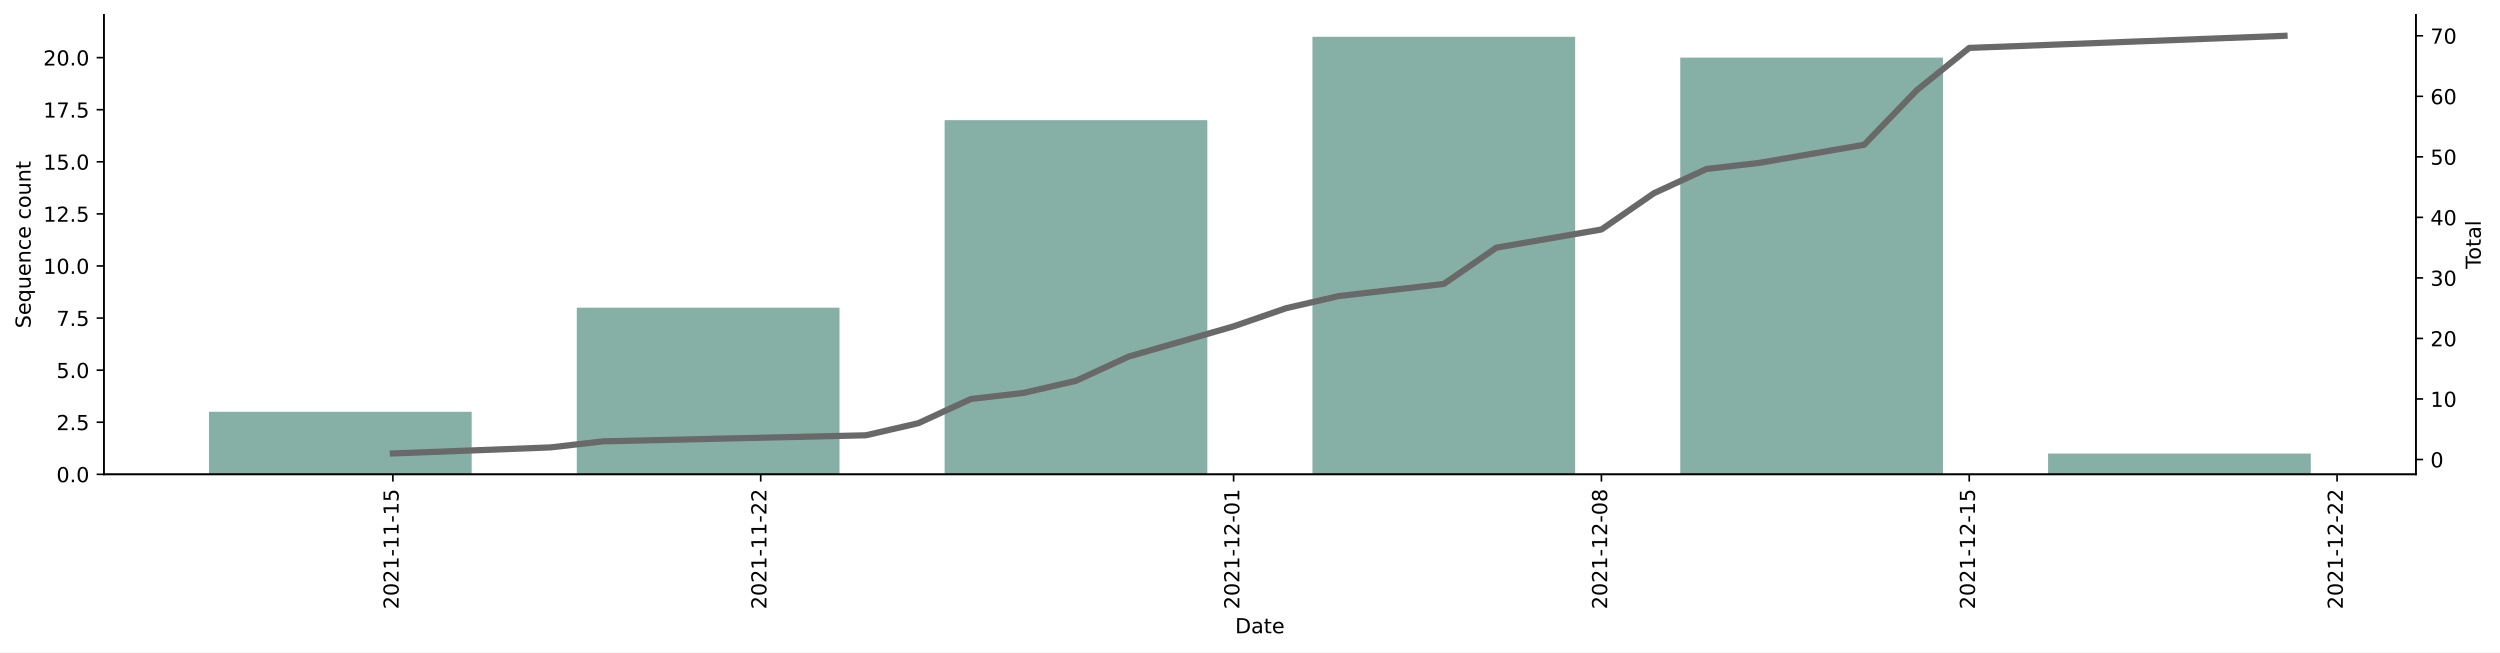
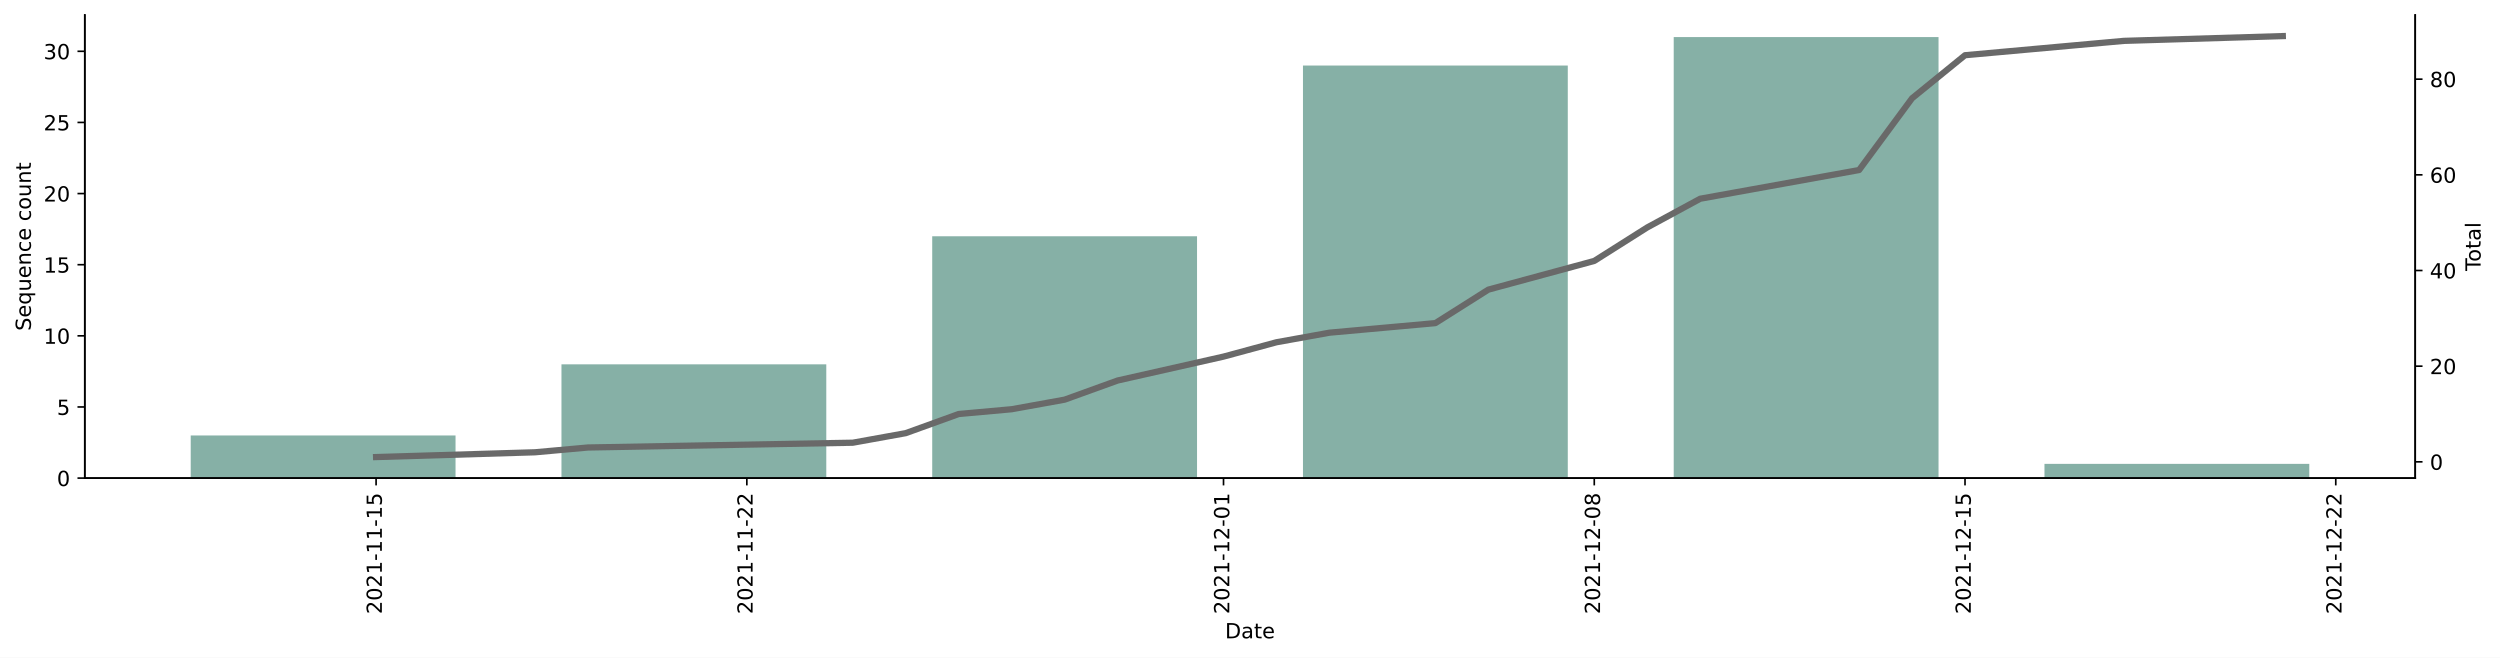
- <svg xmlns="http://www.w3.org/2000/svg" xmlns:xlink="http://www.w3.org/1999/xlink" height="314.954pt" version="1.1" viewBox="0 0 1206.747 314.954" width="1206.747pt">
+ <svg xmlns="http://www.w3.org/2000/svg" xmlns:xlink="http://www.w3.org/1999/xlink" height="314.954pt" version="1.1" viewBox="0 0 1197.206 314.954" width="1197.206pt">
  <defs>
    <style type="text/css">*{stroke-linecap:butt;stroke-linejoin:round;}</style>
  </defs>
  <g id="figure_1">
    <g id="patch_1">
-       <path d="M 0 314.954  L 1206.747 314.954  L 1206.747 0  L 0 0  z " style="fill:#ffffff;" />
+       <path d="M 0 314.954  L 1197.206 314.954  L 1197.206 0  L 0 0  z " style="fill:#ffffff;" />
    </g>
    <g id="axes_1">
      <g id="patch_2">
-         <path d="M 50.144 228.96  L 1166.144 228.96  L 1166.144 7.2  L 50.144 7.2  z " style="fill:#ffffff;" />
+         <path d="M 40.603 228.96  L 1156.603 228.96  L 1156.603 7.2  L 40.603 7.2  z " style="fill:#ffffff;" />
      </g>
      <g id="patch_3">
-         <path clip-path="url(#p0246136748)" d="M 100.871 228.96  L 227.689 228.96  L 227.689 198.789  L 100.871 198.789  z " style="fill:#86b0a6;" />
+         <path clip-path="url(#pda28ef902b)" d="M 91.33 228.96  L 218.149 228.96  L 218.149 208.521  L 91.33 208.521  z " style="fill:#86b0a6;" />
      </g>
      <g id="patch_4">
-         <path clip-path="url(#p0246136748)" d="M 278.416 228.96  L 405.235 228.96  L 405.235 148.503  L 278.416 148.503  z " style="fill:#86b0a6;" />
+         <path clip-path="url(#pda28ef902b)" d="M 268.876 228.96  L 395.694 228.96  L 395.694 174.457  L 268.876 174.457  z " style="fill:#86b0a6;" />
      </g>
      <g id="patch_5">
-         <path clip-path="url(#p0246136748)" d="M 455.962 228.96  L 582.78 228.96  L 582.78 57.989  L 455.962 57.989  z " style="fill:#86b0a6;" />
+         <path clip-path="url(#pda28ef902b)" d="M 446.421 228.96  L 573.239 228.96  L 573.239 113.141  L 446.421 113.141  z " style="fill:#86b0a6;" />
      </g>
      <g id="patch_6">
-         <path clip-path="url(#p0246136748)" d="M 633.507 228.96  L 760.326 228.96  L 760.326 17.76  L 633.507 17.76  z " style="fill:#86b0a6;" />
+         <path clip-path="url(#pda28ef902b)" d="M 623.967 228.96  L 750.785 228.96  L 750.785 31.386  L 623.967 31.386  z " style="fill:#86b0a6;" />
      </g>
      <g id="patch_7">
-         <path clip-path="url(#p0246136748)" d="M 811.053 228.96  L 937.871 228.96  L 937.871 27.817  L 811.053 27.817  z " style="fill:#86b0a6;" />
+         <path clip-path="url(#pda28ef902b)" d="M 801.512 228.96  L 928.33 228.96  L 928.33 17.76  L 801.512 17.76  z " style="fill:#86b0a6;" />
      </g>
      <g id="patch_8">
-         <path clip-path="url(#p0246136748)" d="M 988.598 228.96  L 1115.416 228.96  L 1115.416 218.903  L 988.598 218.903  z " style="fill:#86b0a6;" />
+         <path clip-path="url(#pda28ef902b)" d="M 979.058 228.96  L 1105.876 228.96  L 1105.876 222.147  L 979.058 222.147  z " style="fill:#86b0a6;" />
      </g>
      <g id="matplotlib.axis_1">
        <g id="xtick_1">
          <g id="line2d_1">
            <defs>
-               <path d="M 0 0  L 0 3.5  " id="m0d8ce8f174" style="stroke:#000000;stroke-width:0.8;" />
-             </defs>
-             <g>
-               <use style="stroke:#000000;stroke-width:0.8;" x="189.644" xlink:href="#m0d8ce8f174" y="228.96" />
+               <path d="M 0 0  L 0 3.5  " id="mb0f8a8e030" style="stroke:#000000;stroke-width:0.8;" />
+             </defs>
+             <g>
+               <use style="stroke:#000000;stroke-width:0.8;" x="180.103" xlink:href="#mb0f8a8e030" y="228.96" />
            </g>
          </g>
          <g id="text_1">
-             <g transform="translate(192.4031 294.0756)rotate(-90)scale(0.1 -0.1)">
+             <g transform="translate(182.8625 294.0756)rotate(-90)scale(0.1 -0.1)">
              <defs>
                <path d="M 1228 531  L 3431 531  L 3431 0  L 469 0  L 469 531  Q 828 903 1448 1529  Q 2069 2156 2228 2338  Q 2531 2678 2651 2914  Q 2772 3150 2772 3378  Q 2772 3750 2511 3984  Q 2250 4219 1831 4219  Q 1534 4219 1204 4116  Q 875 4013 500 3803  L 500 4441  Q 881 4594 1212 4672  Q 1544 4750 1819 4750  Q 2544 4750 2975 4387  Q 3406 4025 3406 3419  Q 3406 3131 3298 2873  Q 3191 2616 2906 2266  Q 2828 2175 2409 1742  Q 1991 1309 1228 531  z " id="DejaVuSans-32" transform="scale(0.015625)" />
                <path d="M 2034 4250  Q 1547 4250 1301 3770  Q 1056 3291 1056 2328  Q 1056 1369 1301 889  Q 1547 409 2034 409  Q 2525 409 2770 889  Q 3016 1369 3016 2328  Q 3016 3291 2770 3770  Q 2525 4250 2034 4250  z M 2034 4750  Q 2819 4750 3233 4129  Q 3647 3509 3647 2328  Q 3647 1150 3233 529  Q 2819 -91 2034 -91  Q 1250 -91 836 529  Q 422 1150 422 2328  Q 422 3509 836 4129  Q 1250 4750 2034 4750  z " id="DejaVuSans-30" transform="scale(0.015625)" />
                <path d="M 794 531  L 1825 531  L 1825 4091  L 703 3866  L 703 4441  L 1819 4666  L 2450 4666  L 2450 531  L 3481 531  L 3481 0  L 794 0  L 794 531  z " id="DejaVuSans-31" transform="scale(0.015625)" />
                <path d="M 313 2009  L 1997 2009  L 1997 1497  L 313 1497  L 313 2009  z " id="DejaVuSans-2d" transform="scale(0.015625)" />
                <path d="M 691 4666  L 3169 4666  L 3169 4134  L 1269 4134  L 1269 2991  Q 1406 3038 1543 3061  Q 1681 3084 1819 3084  Q 2600 3084 3056 2656  Q 3513 2228 3513 1497  Q 3513 744 3044 326  Q 2575 -91 1722 -91  Q 1428 -91 1123 -41  Q 819 9 494 109  L 494 744  Q 775 591 1075 516  Q 1375 441 1709 441  Q 2250 441 2565 725  Q 2881 1009 2881 1497  Q 2881 1984 2565 2268  Q 2250 2553 1709 2553  Q 1456 2553 1204 2497  Q 953 2441 691 2322  L 691 4666  z " id="DejaVuSans-35" transform="scale(0.015625)" />
              </defs>
              <use xlink:href="#DejaVuSans-32" />
              <use x="63.623" xlink:href="#DejaVuSans-30" />
              <use x="127.246" xlink:href="#DejaVuSans-32" />
              <use x="190.869" xlink:href="#DejaVuSans-31" />
              <use x="254.492" xlink:href="#DejaVuSans-2d" />
              <use x="290.576" xlink:href="#DejaVuSans-31" />
              <use x="354.199" xlink:href="#DejaVuSans-31" />
              <use x="417.822" xlink:href="#DejaVuSans-2d" />
              <use x="453.906" xlink:href="#DejaVuSans-31" />
              <use x="517.529" xlink:href="#DejaVuSans-35" />
            </g>
          </g>
        </g>
        <g id="xtick_2">
          <g id="line2d_2">
            <g>
-               <use style="stroke:#000000;stroke-width:0.8;" x="367.189" xlink:href="#m0d8ce8f174" y="228.96" />
+               <use style="stroke:#000000;stroke-width:0.8;" x="357.649" xlink:href="#mb0f8a8e030" y="228.96" />
            </g>
          </g>
          <g id="text_2">
-             <g transform="translate(369.9486 294.0756)rotate(-90)scale(0.1 -0.1)">
+             <g transform="translate(360.408 294.0756)rotate(-90)scale(0.1 -0.1)">
              <use xlink:href="#DejaVuSans-32" />
              <use x="63.623" xlink:href="#DejaVuSans-30" />
              <use x="127.246" xlink:href="#DejaVuSans-32" />
              <use x="190.869" xlink:href="#DejaVuSans-31" />
              <use x="254.492" xlink:href="#DejaVuSans-2d" />
              <use x="290.576" xlink:href="#DejaVuSans-31" />
              <use x="354.199" xlink:href="#DejaVuSans-31" />
              <use x="417.822" xlink:href="#DejaVuSans-2d" />
              <use x="453.906" xlink:href="#DejaVuSans-32" />
              <use x="517.529" xlink:href="#DejaVuSans-32" />
            </g>
          </g>
        </g>
        <g id="xtick_3">
          <g id="line2d_3">
            <g>
-               <use style="stroke:#000000;stroke-width:0.8;" x="595.462" xlink:href="#m0d8ce8f174" y="228.96" />
+               <use style="stroke:#000000;stroke-width:0.8;" x="585.921" xlink:href="#mb0f8a8e030" y="228.96" />
            </g>
          </g>
          <g id="text_3">
-             <g transform="translate(598.2213 294.0756)rotate(-90)scale(0.1 -0.1)">
+             <g transform="translate(588.6807 294.0756)rotate(-90)scale(0.1 -0.1)">
              <use xlink:href="#DejaVuSans-32" />
              <use x="63.623" xlink:href="#DejaVuSans-30" />
              <use x="127.246" xlink:href="#DejaVuSans-32" />
              <use x="190.869" xlink:href="#DejaVuSans-31" />
              <use x="254.492" xlink:href="#DejaVuSans-2d" />
              <use x="290.576" xlink:href="#DejaVuSans-31" />
              <use x="354.199" xlink:href="#DejaVuSans-32" />
              <use x="417.822" xlink:href="#DejaVuSans-2d" />
              <use x="453.906" xlink:href="#DejaVuSans-30" />
              <use x="517.529" xlink:href="#DejaVuSans-31" />
            </g>
          </g>
        </g>
        <g id="xtick_4">
          <g id="line2d_4">
            <g>
-               <use style="stroke:#000000;stroke-width:0.8;" x="773.007" xlink:href="#m0d8ce8f174" y="228.96" />
+               <use style="stroke:#000000;stroke-width:0.8;" x="763.467" xlink:href="#mb0f8a8e030" y="228.96" />
            </g>
          </g>
          <g id="text_4">
-             <g transform="translate(775.7668 294.0756)rotate(-90)scale(0.1 -0.1)">
+             <g transform="translate(766.2261 294.0756)rotate(-90)scale(0.1 -0.1)">
              <defs>
                <path d="M 2034 2216  Q 1584 2216 1326 1975  Q 1069 1734 1069 1313  Q 1069 891 1326 650  Q 1584 409 2034 409  Q 2484 409 2743 651  Q 3003 894 3003 1313  Q 3003 1734 2745 1975  Q 2488 2216 2034 2216  z M 1403 2484  Q 997 2584 770 2862  Q 544 3141 544 3541  Q 544 4100 942 4425  Q 1341 4750 2034 4750  Q 2731 4750 3128 4425  Q 3525 4100 3525 3541  Q 3525 3141 3298 2862  Q 3072 2584 2669 2484  Q 3125 2378 3379 2068  Q 3634 1759 3634 1313  Q 3634 634 3220 271  Q 2806 -91 2034 -91  Q 1263 -91 848 271  Q 434 634 434 1313  Q 434 1759 690 2068  Q 947 2378 1403 2484  z M 1172 3481  Q 1172 3119 1398 2916  Q 1625 2713 2034 2713  Q 2441 2713 2670 2916  Q 2900 3119 2900 3481  Q 2900 3844 2670 4047  Q 2441 4250 2034 4250  Q 1625 4250 1398 4047  Q 1172 3844 1172 3481  z " id="DejaVuSans-38" transform="scale(0.015625)" />
              </defs>
              <use xlink:href="#DejaVuSans-32" />
              <use x="63.623" xlink:href="#DejaVuSans-30" />
              <use x="127.246" xlink:href="#DejaVuSans-32" />
              <use x="190.869" xlink:href="#DejaVuSans-31" />
              <use x="254.492" xlink:href="#DejaVuSans-2d" />
              <use x="290.576" xlink:href="#DejaVuSans-31" />
              <use x="354.199" xlink:href="#DejaVuSans-32" />
              <use x="417.822" xlink:href="#DejaVuSans-2d" />
              <use x="453.906" xlink:href="#DejaVuSans-30" />
              <use x="517.529" xlink:href="#DejaVuSans-38" />
            </g>
          </g>
        </g>
        <g id="xtick_5">
          <g id="line2d_5">
            <g>
-               <use style="stroke:#000000;stroke-width:0.8;" x="950.553" xlink:href="#m0d8ce8f174" y="228.96" />
+               <use style="stroke:#000000;stroke-width:0.8;" x="941.012" xlink:href="#mb0f8a8e030" y="228.96" />
            </g>
          </g>
          <g id="text_5">
-             <g transform="translate(953.3122 294.0756)rotate(-90)scale(0.1 -0.1)">
+             <g transform="translate(943.7716 294.0756)rotate(-90)scale(0.1 -0.1)">
              <use xlink:href="#DejaVuSans-32" />
              <use x="63.623" xlink:href="#DejaVuSans-30" />
              <use x="127.246" xlink:href="#DejaVuSans-32" />
              <use x="190.869" xlink:href="#DejaVuSans-31" />
              <use x="254.492" xlink:href="#DejaVuSans-2d" />
              <use x="290.576" xlink:href="#DejaVuSans-31" />
              <use x="354.199" xlink:href="#DejaVuSans-32" />
              <use x="417.822" xlink:href="#DejaVuSans-2d" />
              <use x="453.906" xlink:href="#DejaVuSans-31" />
              <use x="517.529" xlink:href="#DejaVuSans-35" />
            </g>
          </g>
        </g>
        <g id="xtick_6">
          <g id="line2d_6">
            <g>
-               <use style="stroke:#000000;stroke-width:0.8;" x="1128.098" xlink:href="#m0d8ce8f174" y="228.96" />
+               <use style="stroke:#000000;stroke-width:0.8;" x="1118.558" xlink:href="#mb0f8a8e030" y="228.96" />
            </g>
          </g>
          <g id="text_6">
-             <g transform="translate(1130.858 294.0756)rotate(-90)scale(0.1 -0.1)">
+             <g transform="translate(1121.317 294.0756)rotate(-90)scale(0.1 -0.1)">
              <use xlink:href="#DejaVuSans-32" />
              <use x="63.623" xlink:href="#DejaVuSans-30" />
              <use x="127.246" xlink:href="#DejaVuSans-32" />
              <use x="190.869" xlink:href="#DejaVuSans-31" />
              <use x="254.492" xlink:href="#DejaVuSans-2d" />
              <use x="290.576" xlink:href="#DejaVuSans-31" />
              <use x="354.199" xlink:href="#DejaVuSans-32" />
              <use x="417.822" xlink:href="#DejaVuSans-2d" />
              <use x="453.906" xlink:href="#DejaVuSans-32" />
              <use x="517.529" xlink:href="#DejaVuSans-32" />
            </g>
          </g>
        </g>
        <g id="text_7">
-           <g transform="translate(596.193 305.6741)scale(0.1 -0.1)">
+           <g transform="translate(586.6523 305.6741)scale(0.1 -0.1)">
            <defs>
              <path d="M 1259 4147  L 1259 519  L 2022 519  Q 2988 519 3436 956  Q 3884 1394 3884 2338  Q 3884 3275 3436 3711  Q 2988 4147 2022 4147  L 1259 4147  z M 628 4666  L 1925 4666  Q 3281 4666 3915 4102  Q 4550 3538 4550 2338  Q 4550 1131 3912 565  Q 3275 0 1925 0  L 628 0  L 628 4666  z " id="DejaVuSans-44" transform="scale(0.015625)" />
              <path d="M 2194 1759  Q 1497 1759 1228 1600  Q 959 1441 959 1056  Q 959 750 1161 570  Q 1363 391 1709 391  Q 2188 391 2477 730  Q 2766 1069 2766 1631  L 2766 1759  L 2194 1759  z M 3341 1997  L 3341 0  L 2766 0  L 2766 531  Q 2569 213 2275 61  Q 1981 -91 1556 -91  Q 1019 -91 701 211  Q 384 513 384 1019  Q 384 1609 779 1909  Q 1175 2209 1959 2209  L 2766 2209  L 2766 2266  Q 2766 2663 2505 2880  Q 2244 3097 1772 3097  Q 1472 3097 1187 3025  Q 903 2953 641 2809  L 641 3341  Q 956 3463 1253 3523  Q 1550 3584 1831 3584  Q 2591 3584 2966 3190  Q 3341 2797 3341 1997  z " id="DejaVuSans-61" transform="scale(0.015625)" />
              <path d="M 1172 4494  L 1172 3500  L 2356 3500  L 2356 3053  L 1172 3053  L 1172 1153  Q 1172 725 1289 603  Q 1406 481 1766 481  L 2356 481  L 2356 0  L 1766 0  Q 1100 0 847 248  Q 594 497 594 1153  L 594 3053  L 172 3053  L 172 3500  L 594 3500  L 594 4494  L 1172 4494  z " id="DejaVuSans-74" transform="scale(0.015625)" />
              <path d="M 3597 1894  L 3597 1613  L 953 1613  Q 991 1019 1311 708  Q 1631 397 2203 397  Q 2534 397 2845 478  Q 3156 559 3463 722  L 3463 178  Q 3153 47 2828 -22  Q 2503 -91 2169 -91  Q 1331 -91 842 396  Q 353 884 353 1716  Q 353 2575 817 3079  Q 1281 3584 2069 3584  Q 2775 3584 3186 3129  Q 3597 2675 3597 1894  z M 3022 2063  Q 3016 2534 2758 2815  Q 2500 3097 2075 3097  Q 1594 3097 1305 2825  Q 1016 2553 972 2059  L 3022 2063  z " id="DejaVuSans-65" transform="scale(0.015625)" />
            </defs>
            <use xlink:href="#DejaVuSans-44" />
            <use x="77.002" xlink:href="#DejaVuSans-61" />
            <use x="138.281" xlink:href="#DejaVuSans-74" />
            <use x="177.49" xlink:href="#DejaVuSans-65" />
          </g>
        </g>
      </g>
      <g id="matplotlib.axis_2">
        <g id="ytick_1">
          <g id="line2d_7">
            <defs>
-               <path d="M 0 0  L -3.5 0  " id="m25b8dc97c7" style="stroke:#000000;stroke-width:0.8;" />
-             </defs>
-             <g>
-               <use style="stroke:#000000;stroke-width:0.8;" x="50.144" xlink:href="#m25b8dc97c7" y="228.96" />
+               <path d="M 0 0  L -3.5 0  " id="madaf9ba9b0" style="stroke:#000000;stroke-width:0.8;" />
+             </defs>
+             <g>
+               <use style="stroke:#000000;stroke-width:0.8;" x="40.603" xlink:href="#madaf9ba9b0" y="228.96" />
            </g>
          </g>
          <g id="text_8">
            <g transform="translate(27.24063 232.7592)scale(0.1 -0.1)">
-               <defs>
-                 <path d="M 684 794  L 1344 794  L 1344 0  L 684 0  L 684 794  z " id="DejaVuSans-2e" transform="scale(0.015625)" />
-               </defs>
              <use xlink:href="#DejaVuSans-30" />
-               <use x="63.623" xlink:href="#DejaVuSans-2e" />
-               <use x="95.41" xlink:href="#DejaVuSans-30" />
            </g>
          </g>
        </g>
        <g id="ytick_2">
          <g id="line2d_8">
            <g>
-               <use style="stroke:#000000;stroke-width:0.8;" x="50.144" xlink:href="#m25b8dc97c7" y="203.817" />
+               <use style="stroke:#000000;stroke-width:0.8;" x="40.603" xlink:href="#madaf9ba9b0" y="194.895" />
            </g>
          </g>
          <g id="text_9">
-             <g transform="translate(27.24063 207.6164)scale(0.1 -0.1)">
-               <use xlink:href="#DejaVuSans-32" />
-               <use x="63.623" xlink:href="#DejaVuSans-2e" />
-               <use x="95.41" xlink:href="#DejaVuSans-35" />
+             <g transform="translate(27.24063 198.6947)scale(0.1 -0.1)">
+               <use xlink:href="#DejaVuSans-35" />
            </g>
          </g>
        </g>
        <g id="ytick_3">
          <g id="line2d_9">
            <g>
-               <use style="stroke:#000000;stroke-width:0.8;" x="50.144" xlink:href="#m25b8dc97c7" y="178.674" />
+               <use style="stroke:#000000;stroke-width:0.8;" x="40.603" xlink:href="#madaf9ba9b0" y="160.831" />
            </g>
          </g>
          <g id="text_10">
-             <g transform="translate(27.24063 182.4735)scale(0.1 -0.1)">
-               <use xlink:href="#DejaVuSans-35" />
-               <use x="63.623" xlink:href="#DejaVuSans-2e" />
-               <use x="95.41" xlink:href="#DejaVuSans-30" />
+             <g transform="translate(20.87813 164.6302)scale(0.1 -0.1)">
+               <use xlink:href="#DejaVuSans-31" />
+               <use x="63.623" xlink:href="#DejaVuSans-30" />
            </g>
          </g>
        </g>
        <g id="ytick_4">
          <g id="line2d_10">
            <g>
-               <use style="stroke:#000000;stroke-width:0.8;" x="50.144" xlink:href="#m25b8dc97c7" y="153.531" />
+               <use style="stroke:#000000;stroke-width:0.8;" x="40.603" xlink:href="#madaf9ba9b0" y="126.766" />
            </g>
          </g>
          <g id="text_11">
-             <g transform="translate(27.24063 157.3306)scale(0.1 -0.1)">
-               <defs>
-                 <path d="M 525 4666  L 3525 4666  L 3525 4397  L 1831 0  L 1172 0  L 2766 4134  L 525 4134  L 525 4666  z " id="DejaVuSans-37" transform="scale(0.015625)" />
-               </defs>
-               <use xlink:href="#DejaVuSans-37" />
-               <use x="63.623" xlink:href="#DejaVuSans-2e" />
-               <use x="95.41" xlink:href="#DejaVuSans-35" />
+             <g transform="translate(20.87813 130.5657)scale(0.1 -0.1)">
+               <use xlink:href="#DejaVuSans-31" />
+               <use x="63.623" xlink:href="#DejaVuSans-35" />
            </g>
          </g>
        </g>
        <g id="ytick_5">
          <g id="line2d_11">
            <g>
-               <use style="stroke:#000000;stroke-width:0.8;" x="50.144" xlink:href="#m25b8dc97c7" y="128.389" />
+               <use style="stroke:#000000;stroke-width:0.8;" x="40.603" xlink:href="#madaf9ba9b0" y="92.702" />
            </g>
          </g>
          <g id="text_12">
-             <g transform="translate(20.87813 132.1878)scale(0.1 -0.1)">
-               <use xlink:href="#DejaVuSans-31" />
-               <use x="63.623" xlink:href="#DejaVuSans-30" />
-               <use x="127.246" xlink:href="#DejaVuSans-2e" />
-               <use x="159.033" xlink:href="#DejaVuSans-30" />
+             <g transform="translate(20.87813 96.50115)scale(0.1 -0.1)">
+               <use xlink:href="#DejaVuSans-32" />
+               <use x="63.623" xlink:href="#DejaVuSans-30" />
            </g>
          </g>
        </g>
        <g id="ytick_6">
          <g id="line2d_12">
            <g>
-               <use style="stroke:#000000;stroke-width:0.8;" x="50.144" xlink:href="#m25b8dc97c7" y="103.246" />
+               <use style="stroke:#000000;stroke-width:0.8;" x="40.603" xlink:href="#madaf9ba9b0" y="58.637" />
            </g>
          </g>
          <g id="text_13">
-             <g transform="translate(20.87813 107.0449)scale(0.1 -0.1)">
-               <use xlink:href="#DejaVuSans-31" />
-               <use x="63.623" xlink:href="#DejaVuSans-32" />
-               <use x="127.246" xlink:href="#DejaVuSans-2e" />
-               <use x="159.033" xlink:href="#DejaVuSans-35" />
+             <g transform="translate(20.87813 62.43664)scale(0.1 -0.1)">
+               <use xlink:href="#DejaVuSans-32" />
+               <use x="63.623" xlink:href="#DejaVuSans-35" />
            </g>
          </g>
        </g>
        <g id="ytick_7">
          <g id="line2d_13">
            <g>
-               <use style="stroke:#000000;stroke-width:0.8;" x="50.144" xlink:href="#m25b8dc97c7" y="78.103" />
+               <use style="stroke:#000000;stroke-width:0.8;" x="40.603" xlink:href="#madaf9ba9b0" y="24.573" />
            </g>
          </g>
          <g id="text_14">
-             <g transform="translate(20.87813 81.90208)scale(0.1 -0.1)">
-               <use xlink:href="#DejaVuSans-31" />
-               <use x="63.623" xlink:href="#DejaVuSans-35" />
-               <use x="127.246" xlink:href="#DejaVuSans-2e" />
-               <use x="159.033" xlink:href="#DejaVuSans-30" />
-             </g>
-           </g>
-         </g>
-         <g id="ytick_8">
-           <g id="line2d_14">
-             <g>
-               <use style="stroke:#000000;stroke-width:0.8;" x="50.144" xlink:href="#m25b8dc97c7" y="52.96" />
-             </g>
-           </g>
-           <g id="text_15">
-             <g transform="translate(20.87813 56.75922)scale(0.1 -0.1)">
-               <use xlink:href="#DejaVuSans-31" />
-               <use x="63.623" xlink:href="#DejaVuSans-37" />
-               <use x="127.246" xlink:href="#DejaVuSans-2e" />
-               <use x="159.033" xlink:href="#DejaVuSans-35" />
-             </g>
-           </g>
-         </g>
-         <g id="ytick_9">
-           <g id="line2d_15">
-             <g>
-               <use style="stroke:#000000;stroke-width:0.8;" x="50.144" xlink:href="#m25b8dc97c7" y="27.817" />
-             </g>
-           </g>
-           <g id="text_16">
-             <g transform="translate(20.87813 31.61636)scale(0.1 -0.1)">
-               <use xlink:href="#DejaVuSans-32" />
-               <use x="63.623" xlink:href="#DejaVuSans-30" />
-               <use x="127.246" xlink:href="#DejaVuSans-2e" />
-               <use x="159.033" xlink:href="#DejaVuSans-30" />
-             </g>
-           </g>
-         </g>
-         <g id="text_17">
+             <g transform="translate(20.87813 28.37212)scale(0.1 -0.1)">
+               <defs>
+                 <path d="M 2597 2516  Q 3050 2419 3304 2112  Q 3559 1806 3559 1356  Q 3559 666 3084 287  Q 2609 -91 1734 -91  Q 1441 -91 1130 -33  Q 819 25 488 141  L 488 750  Q 750 597 1062 519  Q 1375 441 1716 441  Q 2309 441 2620 675  Q 2931 909 2931 1356  Q 2931 1769 2642 2001  Q 2353 2234 1838 2234  L 1294 2234  L 1294 2753  L 1863 2753  Q 2328 2753 2575 2939  Q 2822 3125 2822 3475  Q 2822 3834 2567 4026  Q 2313 4219 1838 4219  Q 1578 4219 1281 4162  Q 984 4106 628 3988  L 628 4550  Q 988 4650 1302 4700  Q 1616 4750 1894 4750  Q 2613 4750 3031 4423  Q 3450 4097 3450 3541  Q 3450 3153 3228 2886  Q 3006 2619 2597 2516  z " id="DejaVuSans-33" transform="scale(0.015625)" />
+               </defs>
+               <use xlink:href="#DejaVuSans-33" />
+               <use x="63.623" xlink:href="#DejaVuSans-30" />
+             </g>
+           </g>
+         </g>
+         <g id="text_15">
          <g transform="translate(14.79844 158.4402)rotate(-90)scale(0.1 -0.1)">
            <defs>
              <path d="M 3425 4513  L 3425 3897  Q 3066 4069 2747 4153  Q 2428 4238 2131 4238  Q 1616 4238 1336 4038  Q 1056 3838 1056 3469  Q 1056 3159 1242 3001  Q 1428 2844 1947 2747  L 2328 2669  Q 3034 2534 3370 2195  Q 3706 1856 3706 1288  Q 3706 609 3251 259  Q 2797 -91 1919 -91  Q 1588 -91 1214 -16  Q 841 59 441 206  L 441 856  Q 825 641 1194 531  Q 1563 422 1919 422  Q 2459 422 2753 634  Q 3047 847 3047 1241  Q 3047 1584 2836 1778  Q 2625 1972 2144 2069  L 1759 2144  Q 1053 2284 737 2584  Q 422 2884 422 3419  Q 422 4038 858 4394  Q 1294 4750 2059 4750  Q 2388 4750 2728 4690  Q 3069 4631 3425 4513  z " id="DejaVuSans-53" transform="scale(0.015625)" />
              <path d="M 947 1747  Q 947 1113 1208 752  Q 1469 391 1925 391  Q 2381 391 2643 752  Q 2906 1113 2906 1747  Q 2906 2381 2643 2742  Q 2381 3103 1925 3103  Q 1469 3103 1208 2742  Q 947 2381 947 1747  z M 2906 525  Q 2725 213 2448 61  Q 2172 -91 1784 -91  Q 1150 -91 751 415  Q 353 922 353 1747  Q 353 2572 751 3078  Q 1150 3584 1784 3584  Q 2172 3584 2448 3432  Q 2725 3281 2906 2969  L 2906 3500  L 3481 3500  L 3481 -1331  L 2906 -1331  L 2906 525  z " id="DejaVuSans-71" transform="scale(0.015625)" />
              <path d="M 544 1381  L 544 3500  L 1119 3500  L 1119 1403  Q 1119 906 1312 657  Q 1506 409 1894 409  Q 2359 409 2629 706  Q 2900 1003 2900 1516  L 2900 3500  L 3475 3500  L 3475 0  L 2900 0  L 2900 538  Q 2691 219 2414 64  Q 2138 -91 1772 -91  Q 1169 -91 856 284  Q 544 659 544 1381  z M 1991 3584  L 1991 3584  z " id="DejaVuSans-75" transform="scale(0.015625)" />
              <path d="M 3513 2113  L 3513 0  L 2938 0  L 2938 2094  Q 2938 2591 2744 2837  Q 2550 3084 2163 3084  Q 1697 3084 1428 2787  Q 1159 2491 1159 1978  L 1159 0  L 581 0  L 581 3500  L 1159 3500  L 1159 2956  Q 1366 3272 1645 3428  Q 1925 3584 2291 3584  Q 2894 3584 3203 3211  Q 3513 2838 3513 2113  z " id="DejaVuSans-6e" transform="scale(0.015625)" />
              <path d="M 3122 3366  L 3122 2828  Q 2878 2963 2633 3030  Q 2388 3097 2138 3097  Q 1578 3097 1268 2742  Q 959 2388 959 1747  Q 959 1106 1268 751  Q 1578 397 2138 397  Q 2388 397 2633 464  Q 2878 531 3122 666  L 3122 134  Q 2881 22 2623 -34  Q 2366 -91 2075 -91  Q 1284 -91 818 406  Q 353 903 353 1747  Q 353 2603 823 3093  Q 1294 3584 2113 3584  Q 2378 3584 2631 3529  Q 2884 3475 3122 3366  z " id="DejaVuSans-63" transform="scale(0.015625)" />
              <path id="DejaVuSans-20" transform="scale(0.015625)" />
              <path d="M 1959 3097  Q 1497 3097 1228 2736  Q 959 2375 959 1747  Q 959 1119 1226 758  Q 1494 397 1959 397  Q 2419 397 2687 759  Q 2956 1122 2956 1747  Q 2956 2369 2687 2733  Q 2419 3097 1959 3097  z M 1959 3584  Q 2709 3584 3137 3096  Q 3566 2609 3566 1747  Q 3566 888 3137 398  Q 2709 -91 1959 -91  Q 1206 -91 779 398  Q 353 888 353 1747  Q 353 2609 779 3096  Q 1206 3584 1959 3584  z " id="DejaVuSans-6f" transform="scale(0.015625)" />
            </defs>
            <use xlink:href="#DejaVuSans-53" />
            <use x="63.477" xlink:href="#DejaVuSans-65" />
            <use x="125" xlink:href="#DejaVuSans-71" />
            <use x="188.477" xlink:href="#DejaVuSans-75" />
            <use x="251.855" xlink:href="#DejaVuSans-65" />
            <use x="313.379" xlink:href="#DejaVuSans-6e" />
            <use x="376.758" xlink:href="#DejaVuSans-63" />
            <use x="431.738" xlink:href="#DejaVuSans-65" />
            <use x="493.262" xlink:href="#DejaVuSans-20" />
            <use x="525.049" xlink:href="#DejaVuSans-63" />
            <use x="580.029" xlink:href="#DejaVuSans-6f" />
            <use x="641.211" xlink:href="#DejaVuSans-75" />
            <use x="704.59" xlink:href="#DejaVuSans-6e" />
            <use x="767.969" xlink:href="#DejaVuSans-74" />
          </g>
        </g>
      </g>
      <g id="patch_9">
-         <path d="M 50.144 228.96  L 50.144 7.2  " style="fill:none;stroke:#000000;stroke-linecap:square;stroke-linejoin:miter;stroke-width:0.8;" />
+         <path d="M 40.603 228.96  L 40.603 7.2  " style="fill:none;stroke:#000000;stroke-linecap:square;stroke-linejoin:miter;stroke-width:0.8;" />
      </g>
      <g id="patch_10">
-         <path d="M 1166.144 228.96  L 1166.144 7.2  " style="fill:none;stroke:#000000;stroke-linecap:square;stroke-linejoin:miter;stroke-width:0.8;" />
+         <path d="M 1156.603 228.96  L 1156.603 7.2  " style="fill:none;stroke:#000000;stroke-linecap:square;stroke-linejoin:miter;stroke-width:0.8;" />
      </g>
      <g id="patch_11">
-         <path d="M 50.144 228.96  L 1166.144 228.96  " style="fill:none;stroke:#000000;stroke-linecap:square;stroke-linejoin:miter;stroke-width:0.8;" />
+         <path d="M 40.603 228.96  L 1156.603 228.96  " style="fill:none;stroke:#000000;stroke-linecap:square;stroke-linejoin:miter;stroke-width:0.8;" />
      </g>
    </g>
    <g id="axes_2">
      <g id="matplotlib.axis_3">
+         <g id="ytick_8">
+           <g id="line2d_14">
+             <defs>
+               <path d="M 0 0  L 3.5 0  " id="mf0e2acf408" style="stroke:#000000;stroke-width:0.8;" />
+             </defs>
+             <g>
+               <use style="stroke:#000000;stroke-width:0.8;" x="1156.603" xlink:href="#mf0e2acf408" y="221.171" />
+             </g>
+           </g>
+           <g id="text_16">
+             <g transform="translate(1163.603 224.9701)scale(0.1 -0.1)">
+               <use xlink:href="#DejaVuSans-30" />
+             </g>
+           </g>
+         </g>
+         <g id="ytick_9">
+           <g id="line2d_15">
+             <g>
+               <use style="stroke:#000000;stroke-width:0.8;" x="1156.603" xlink:href="#mf0e2acf408" y="175.353" />
+             </g>
+           </g>
+           <g id="text_17">
+             <g transform="translate(1163.603 179.1519)scale(0.1 -0.1)">
+               <use xlink:href="#DejaVuSans-32" />
+               <use x="63.623" xlink:href="#DejaVuSans-30" />
+             </g>
+           </g>
+         </g>
        <g id="ytick_10">
          <g id="line2d_16">
-             <defs>
-               <path d="M 0 0  L 3.5 0  " id="m4573429c34" style="stroke:#000000;stroke-width:0.8;" />
-             </defs>
-             <g>
-               <use style="stroke:#000000;stroke-width:0.8;" x="1166.144" xlink:href="#m4573429c34" y="221.802" />
+             <g>
+               <use style="stroke:#000000;stroke-width:0.8;" x="1156.603" xlink:href="#mf0e2acf408" y="129.535" />
            </g>
          </g>
          <g id="text_18">
-             <g transform="translate(1173.144 225.601)scale(0.1 -0.1)">
-               <use xlink:href="#DejaVuSans-30" />
-             </g>
-           </g>
-         </g>
-         <g id="ytick_11">
-           <g id="line2d_17">
-             <g>
-               <use style="stroke:#000000;stroke-width:0.8;" x="1166.144" xlink:href="#m4573429c34" y="192.584" />
-             </g>
-           </g>
-           <g id="text_19">
-             <g transform="translate(1173.144 196.3836)scale(0.1 -0.1)">
-               <use xlink:href="#DejaVuSans-31" />
-               <use x="63.623" xlink:href="#DejaVuSans-30" />
-             </g>
-           </g>
-         </g>
-         <g id="ytick_12">
-           <g id="line2d_18">
-             <g>
-               <use style="stroke:#000000;stroke-width:0.8;" x="1166.144" xlink:href="#m4573429c34" y="163.367" />
-             </g>
-           </g>
-           <g id="text_20">
-             <g transform="translate(1173.144 167.1662)scale(0.1 -0.1)">
-               <use xlink:href="#DejaVuSans-32" />
-               <use x="63.623" xlink:href="#DejaVuSans-30" />
-             </g>
-           </g>
-         </g>
-         <g id="ytick_13">
-           <g id="line2d_19">
-             <g>
-               <use style="stroke:#000000;stroke-width:0.8;" x="1166.144" xlink:href="#m4573429c34" y="134.15" />
-             </g>
-           </g>
-           <g id="text_21">
-             <g transform="translate(1173.144 137.9488)scale(0.1 -0.1)">
-               <defs>
-                 <path d="M 2597 2516  Q 3050 2419 3304 2112  Q 3559 1806 3559 1356  Q 3559 666 3084 287  Q 2609 -91 1734 -91  Q 1441 -91 1130 -33  Q 819 25 488 141  L 488 750  Q 750 597 1062 519  Q 1375 441 1716 441  Q 2309 441 2620 675  Q 2931 909 2931 1356  Q 2931 1769 2642 2001  Q 2353 2234 1838 2234  L 1294 2234  L 1294 2753  L 1863 2753  Q 2328 2753 2575 2939  Q 2822 3125 2822 3475  Q 2822 3834 2567 4026  Q 2313 4219 1838 4219  Q 1578 4219 1281 4162  Q 984 4106 628 3988  L 628 4550  Q 988 4650 1302 4700  Q 1616 4750 1894 4750  Q 2613 4750 3031 4423  Q 3450 4097 3450 3541  Q 3450 3153 3228 2886  Q 3006 2619 2597 2516  z " id="DejaVuSans-33" transform="scale(0.015625)" />
-               </defs>
-               <use xlink:href="#DejaVuSans-33" />
-               <use x="63.623" xlink:href="#DejaVuSans-30" />
-             </g>
-           </g>
-         </g>
-         <g id="ytick_14">
-           <g id="line2d_20">
-             <g>
-               <use style="stroke:#000000;stroke-width:0.8;" x="1166.144" xlink:href="#m4573429c34" y="104.932" />
-             </g>
-           </g>
-           <g id="text_22">
-             <g transform="translate(1173.144 108.7314)scale(0.1 -0.1)">
+             <g transform="translate(1163.603 133.3338)scale(0.1 -0.1)">
              <defs>
                <path d="M 2419 4116  L 825 1625  L 2419 1625  L 2419 4116  z M 2253 4666  L 3047 4666  L 3047 1625  L 3713 1625  L 3713 1100  L 3047 1100  L 3047 0  L 2419 0  L 2419 1100  L 313 1100  L 313 1709  L 2253 4666  z " id="DejaVuSans-34" transform="scale(0.015625)" />
              </defs>
              <use xlink:href="#DejaVuSans-34" />
              <use x="63.623" xlink:href="#DejaVuSans-30" />
            </g>
          </g>
        </g>
-         <g id="ytick_15">
-           <g id="line2d_21">
-             <g>
-               <use style="stroke:#000000;stroke-width:0.8;" x="1166.144" xlink:href="#m4573429c34" y="75.715" />
-             </g>
-           </g>
-           <g id="text_23">
-             <g transform="translate(1173.144 79.514)scale(0.1 -0.1)">
-               <use xlink:href="#DejaVuSans-35" />
-               <use x="63.623" xlink:href="#DejaVuSans-30" />
-             </g>
-           </g>
-         </g>
-         <g id="ytick_16">
-           <g id="line2d_22">
-             <g>
-               <use style="stroke:#000000;stroke-width:0.8;" x="1166.144" xlink:href="#m4573429c34" y="46.497" />
-             </g>
-           </g>
-           <g id="text_24">
-             <g transform="translate(1173.144 50.29661)scale(0.1 -0.1)">
+         <g id="ytick_11">
+           <g id="line2d_17">
+             <g>
+               <use style="stroke:#000000;stroke-width:0.8;" x="1156.603" xlink:href="#mf0e2acf408" y="83.716" />
+             </g>
+           </g>
+           <g id="text_19">
+             <g transform="translate(1163.603 87.51558)scale(0.1 -0.1)">
              <defs>
                <path d="M 2113 2584  Q 1688 2584 1439 2293  Q 1191 2003 1191 1497  Q 1191 994 1439 701  Q 1688 409 2113 409  Q 2538 409 2786 701  Q 3034 994 3034 1497  Q 3034 2003 2786 2293  Q 2538 2584 2113 2584  z M 3366 4563  L 3366 3988  Q 3128 4100 2886 4159  Q 2644 4219 2406 4219  Q 1781 4219 1451 3797  Q 1122 3375 1075 2522  Q 1259 2794 1537 2939  Q 1816 3084 2150 3084  Q 2853 3084 3261 2657  Q 3669 2231 3669 1497  Q 3669 778 3244 343  Q 2819 -91 2113 -91  Q 1303 -91 875 529  Q 447 1150 447 2328  Q 447 3434 972 4092  Q 1497 4750 2381 4750  Q 2619 4750 2861 4703  Q 3103 4656 3366 4563  z " id="DejaVuSans-36" transform="scale(0.015625)" />
              </defs>
              <use xlink:href="#DejaVuSans-36" />
              <use x="63.623" xlink:href="#DejaVuSans-30" />
            </g>
          </g>
        </g>
-         <g id="ytick_17">
-           <g id="line2d_23">
-             <g>
-               <use style="stroke:#000000;stroke-width:0.8;" x="1166.144" xlink:href="#m4573429c34" y="17.28" />
-             </g>
-           </g>
-           <g id="text_25">
-             <g transform="translate(1173.144 21.07922)scale(0.1 -0.1)">
-               <use xlink:href="#DejaVuSans-37" />
-               <use x="63.623" xlink:href="#DejaVuSans-30" />
-             </g>
-           </g>
-         </g>
-         <g id="text_26">
-           <g transform="translate(1197.467 129.7566)rotate(-90)scale(0.1 -0.1)">
+         <g id="ytick_12">
+           <g id="line2d_18">
+             <g>
+               <use style="stroke:#000000;stroke-width:0.8;" x="1156.603" xlink:href="#mf0e2acf408" y="37.898" />
+             </g>
+           </g>
+           <g id="text_20">
+             <g transform="translate(1163.603 41.6974)scale(0.1 -0.1)">
+               <use xlink:href="#DejaVuSans-38" />
+               <use x="63.623" xlink:href="#DejaVuSans-30" />
+             </g>
+           </g>
+         </g>
+         <g id="text_21">
+           <g transform="translate(1187.927 129.7566)rotate(-90)scale(0.1 -0.1)">
            <defs>
              <path d="M -19 4666  L 3928 4666  L 3928 4134  L 2272 4134  L 2272 0  L 1638 0  L 1638 4134  L -19 4134  L -19 4666  z " id="DejaVuSans-54" transform="scale(0.015625)" />
              <path d="M 603 4863  L 1178 4863  L 1178 0  L 603 0  L 603 4863  z " id="DejaVuSans-6c" transform="scale(0.015625)" />
            </defs>
            <use xlink:href="#DejaVuSans-54" />
            <use x="44.084" xlink:href="#DejaVuSans-6f" />
            <use x="105.266" xlink:href="#DejaVuSans-74" />
            <use x="144.475" xlink:href="#DejaVuSans-61" />
            <use x="205.754" xlink:href="#DejaVuSans-6c" />
          </g>
        </g>
      </g>
-       <g id="line2d_24">
-         <path clip-path="url(#p0246136748)" d="M 189.644 218.88  L 265.735 215.958  L 291.098 213.037  L 417.916 210.115  L 443.28 204.271  L 468.644 192.584  L 494.007 189.663  L 519.371 183.819  L 544.735 172.132  L 595.462 157.523  L 620.826 148.758  L 646.189 142.915  L 671.553 139.993  L 696.916 137.071  L 722.28 119.541  L 773.007 110.776  L 798.371 93.245  L 823.735 81.558  L 849.098 78.637  L 899.826 69.871  L 925.189 43.576  L 950.553 23.123  L 1026.644 20.202  L 1102.735 17.28  " style="fill:none;stroke:#696969;stroke-linecap:square;stroke-width:3;" />
+       <g id="line2d_19">
+         <path clip-path="url(#pda28ef902b)" d="M 180.103 218.88  L 256.194 216.589  L 281.558 214.298  L 408.376 212.007  L 433.739 207.425  L 459.103 198.262  L 484.467 195.971  L 509.83 191.389  L 535.194 182.225  L 585.921 170.771  L 611.285 163.898  L 636.649 159.316  L 662.012 157.025  L 687.376 154.735  L 712.739 138.698  L 763.467 124.953  L 788.83 108.916  L 814.194 95.171  L 839.558 90.589  L 890.285 81.425  L 915.649 47.062  L 941.012 26.444  L 991.739 21.862  L 1017.103 19.571  L 1093.194 17.28  " style="fill:none;stroke:#696969;stroke-linecap:square;stroke-width:3;" />
      </g>
      <g id="patch_12">
-         <path d="M 50.144 228.96  L 50.144 7.2  " style="fill:none;stroke:#000000;stroke-linecap:square;stroke-linejoin:miter;stroke-width:0.8;" />
+         <path d="M 40.603 228.96  L 40.603 7.2  " style="fill:none;stroke:#000000;stroke-linecap:square;stroke-linejoin:miter;stroke-width:0.8;" />
      </g>
      <g id="patch_13">
-         <path d="M 1166.144 228.96  L 1166.144 7.2  " style="fill:none;stroke:#000000;stroke-linecap:square;stroke-linejoin:miter;stroke-width:0.8;" />
+         <path d="M 1156.603 228.96  L 1156.603 7.2  " style="fill:none;stroke:#000000;stroke-linecap:square;stroke-linejoin:miter;stroke-width:0.8;" />
      </g>
      <g id="patch_14">
-         <path d="M 50.144 228.96  L 1166.144 228.96  " style="fill:none;stroke:#000000;stroke-linecap:square;stroke-linejoin:miter;stroke-width:0.8;" />
+         <path d="M 40.603 228.96  L 1156.603 228.96  " style="fill:none;stroke:#000000;stroke-linecap:square;stroke-linejoin:miter;stroke-width:0.8;" />
      </g>
    </g>
  </g>
  <defs>
-     <clipPath id="p0246136748">
-       <rect height="221.76" width="1116" x="50.144" y="7.2" />
+     <clipPath id="pda28ef902b">
+       <rect height="221.76" width="1116" x="40.603" y="7.2" />
    </clipPath>
  </defs>
</svg>
